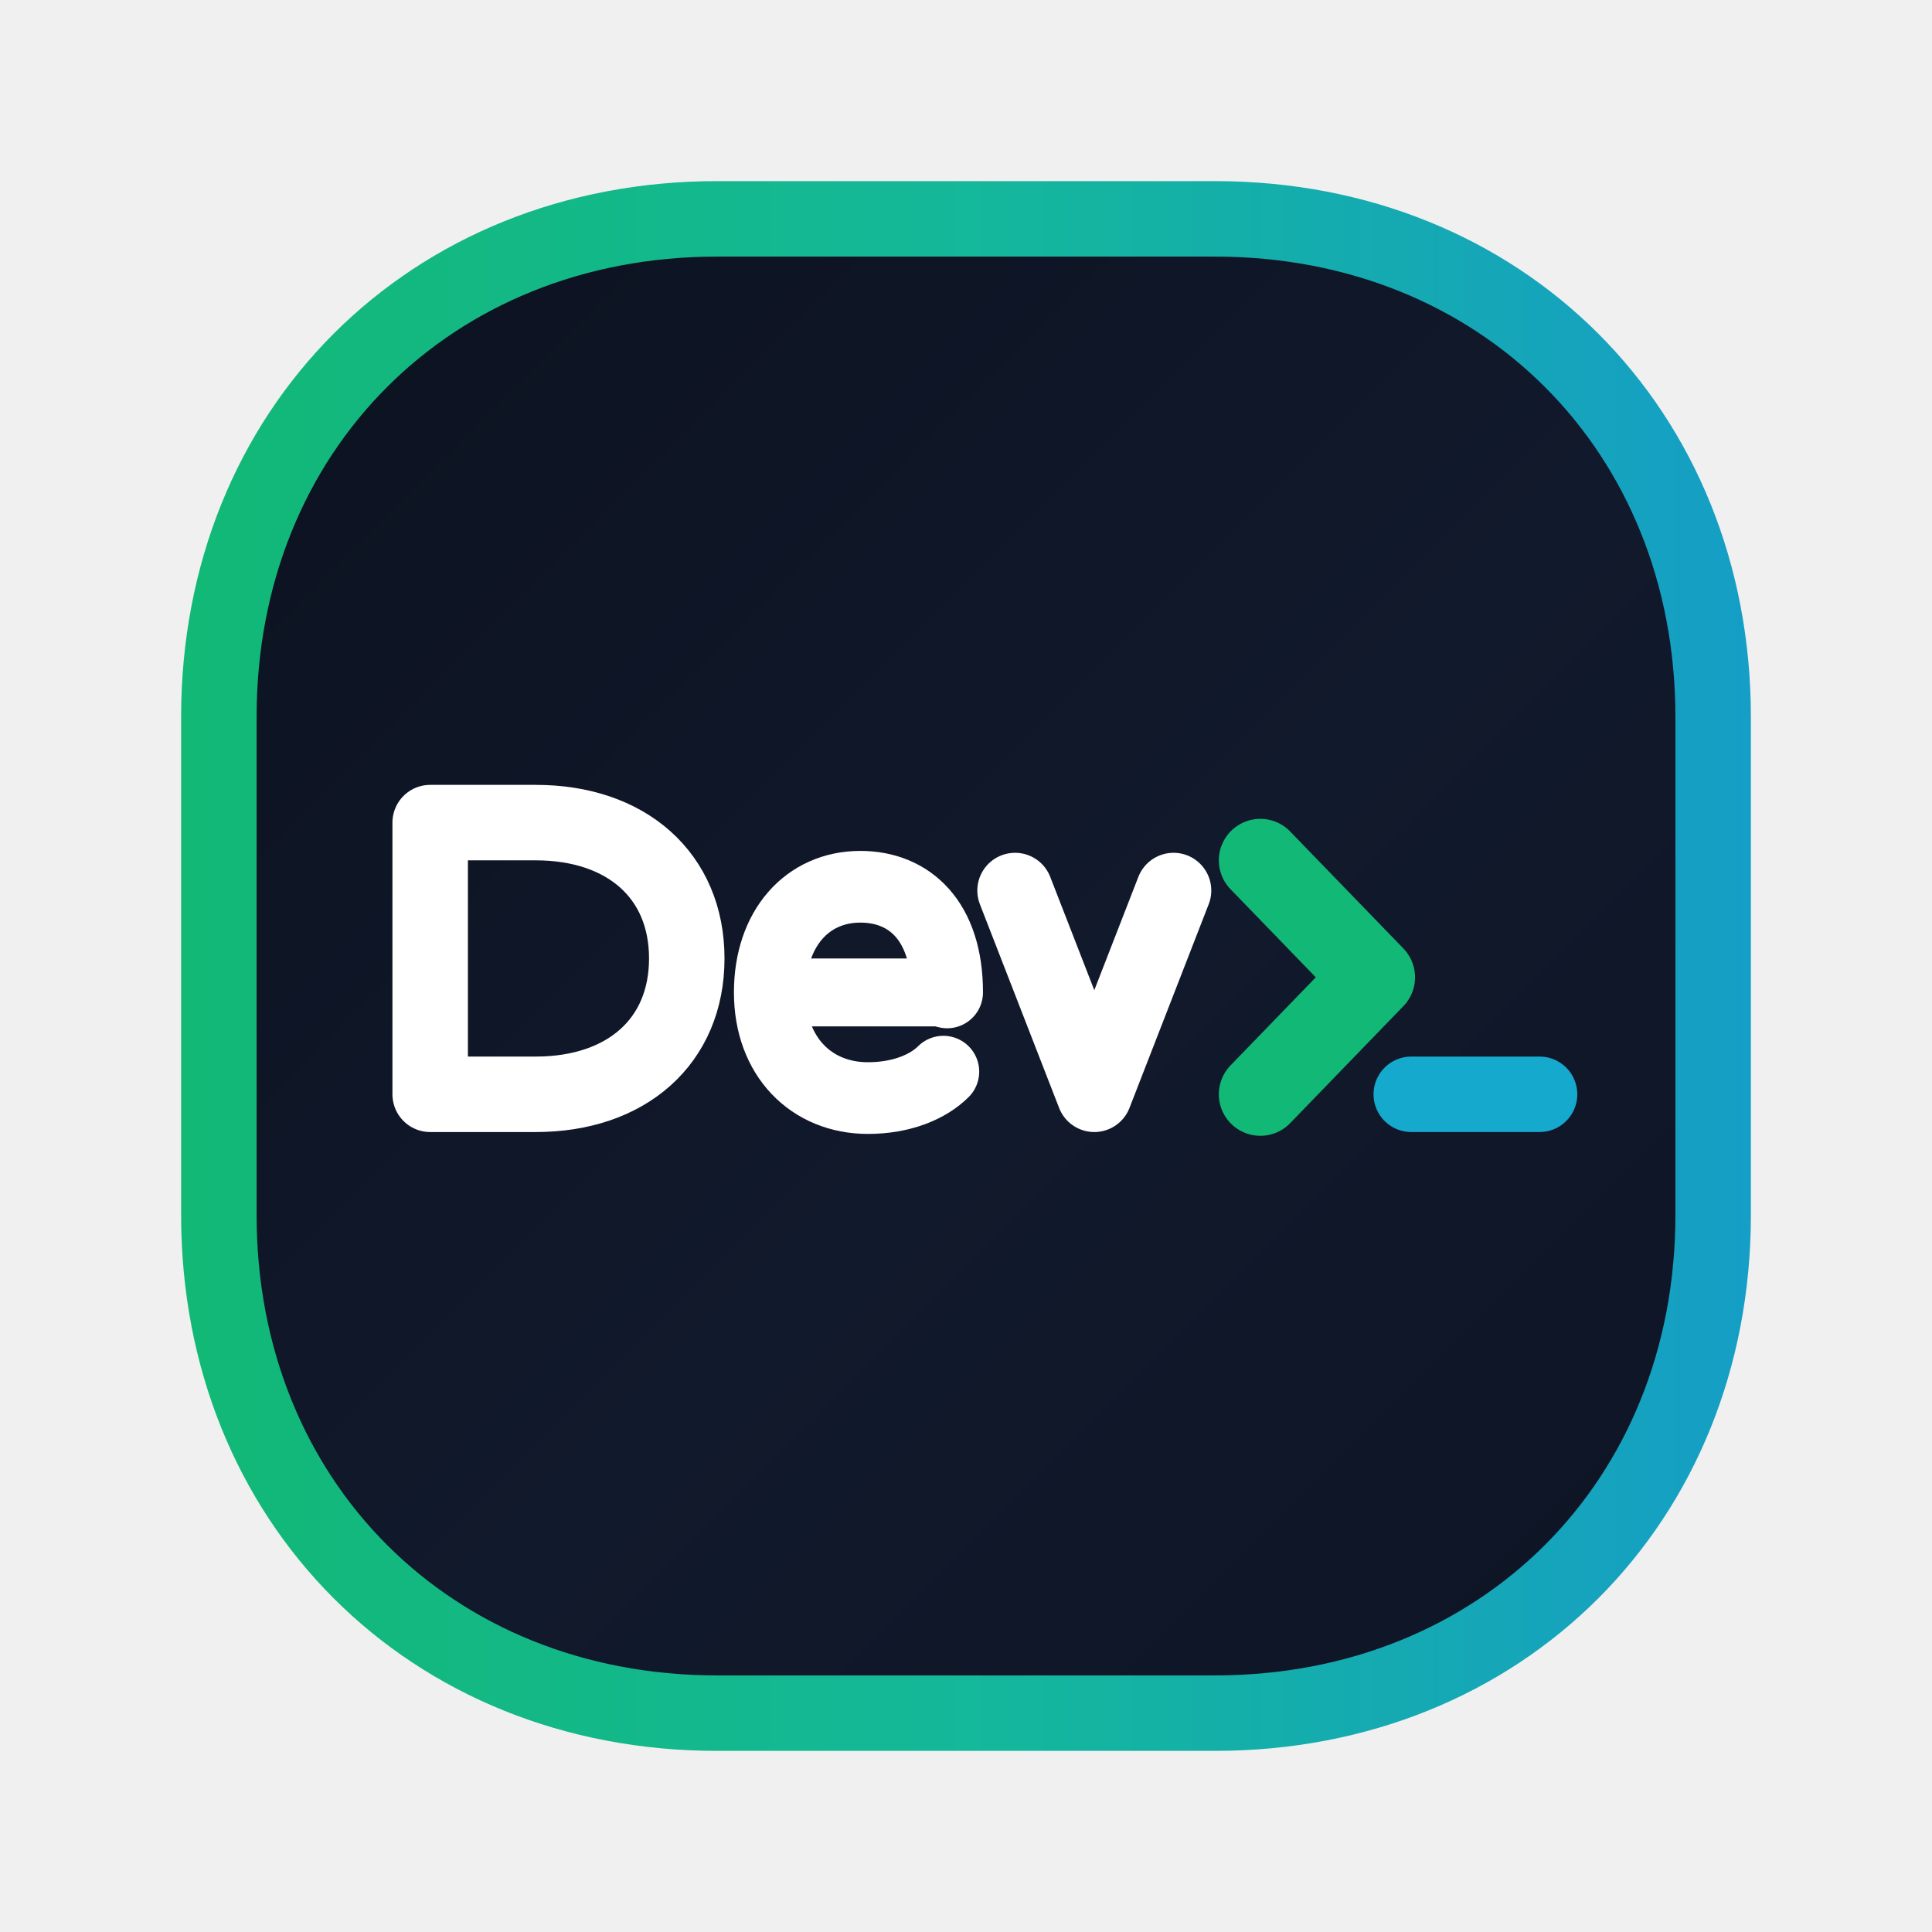
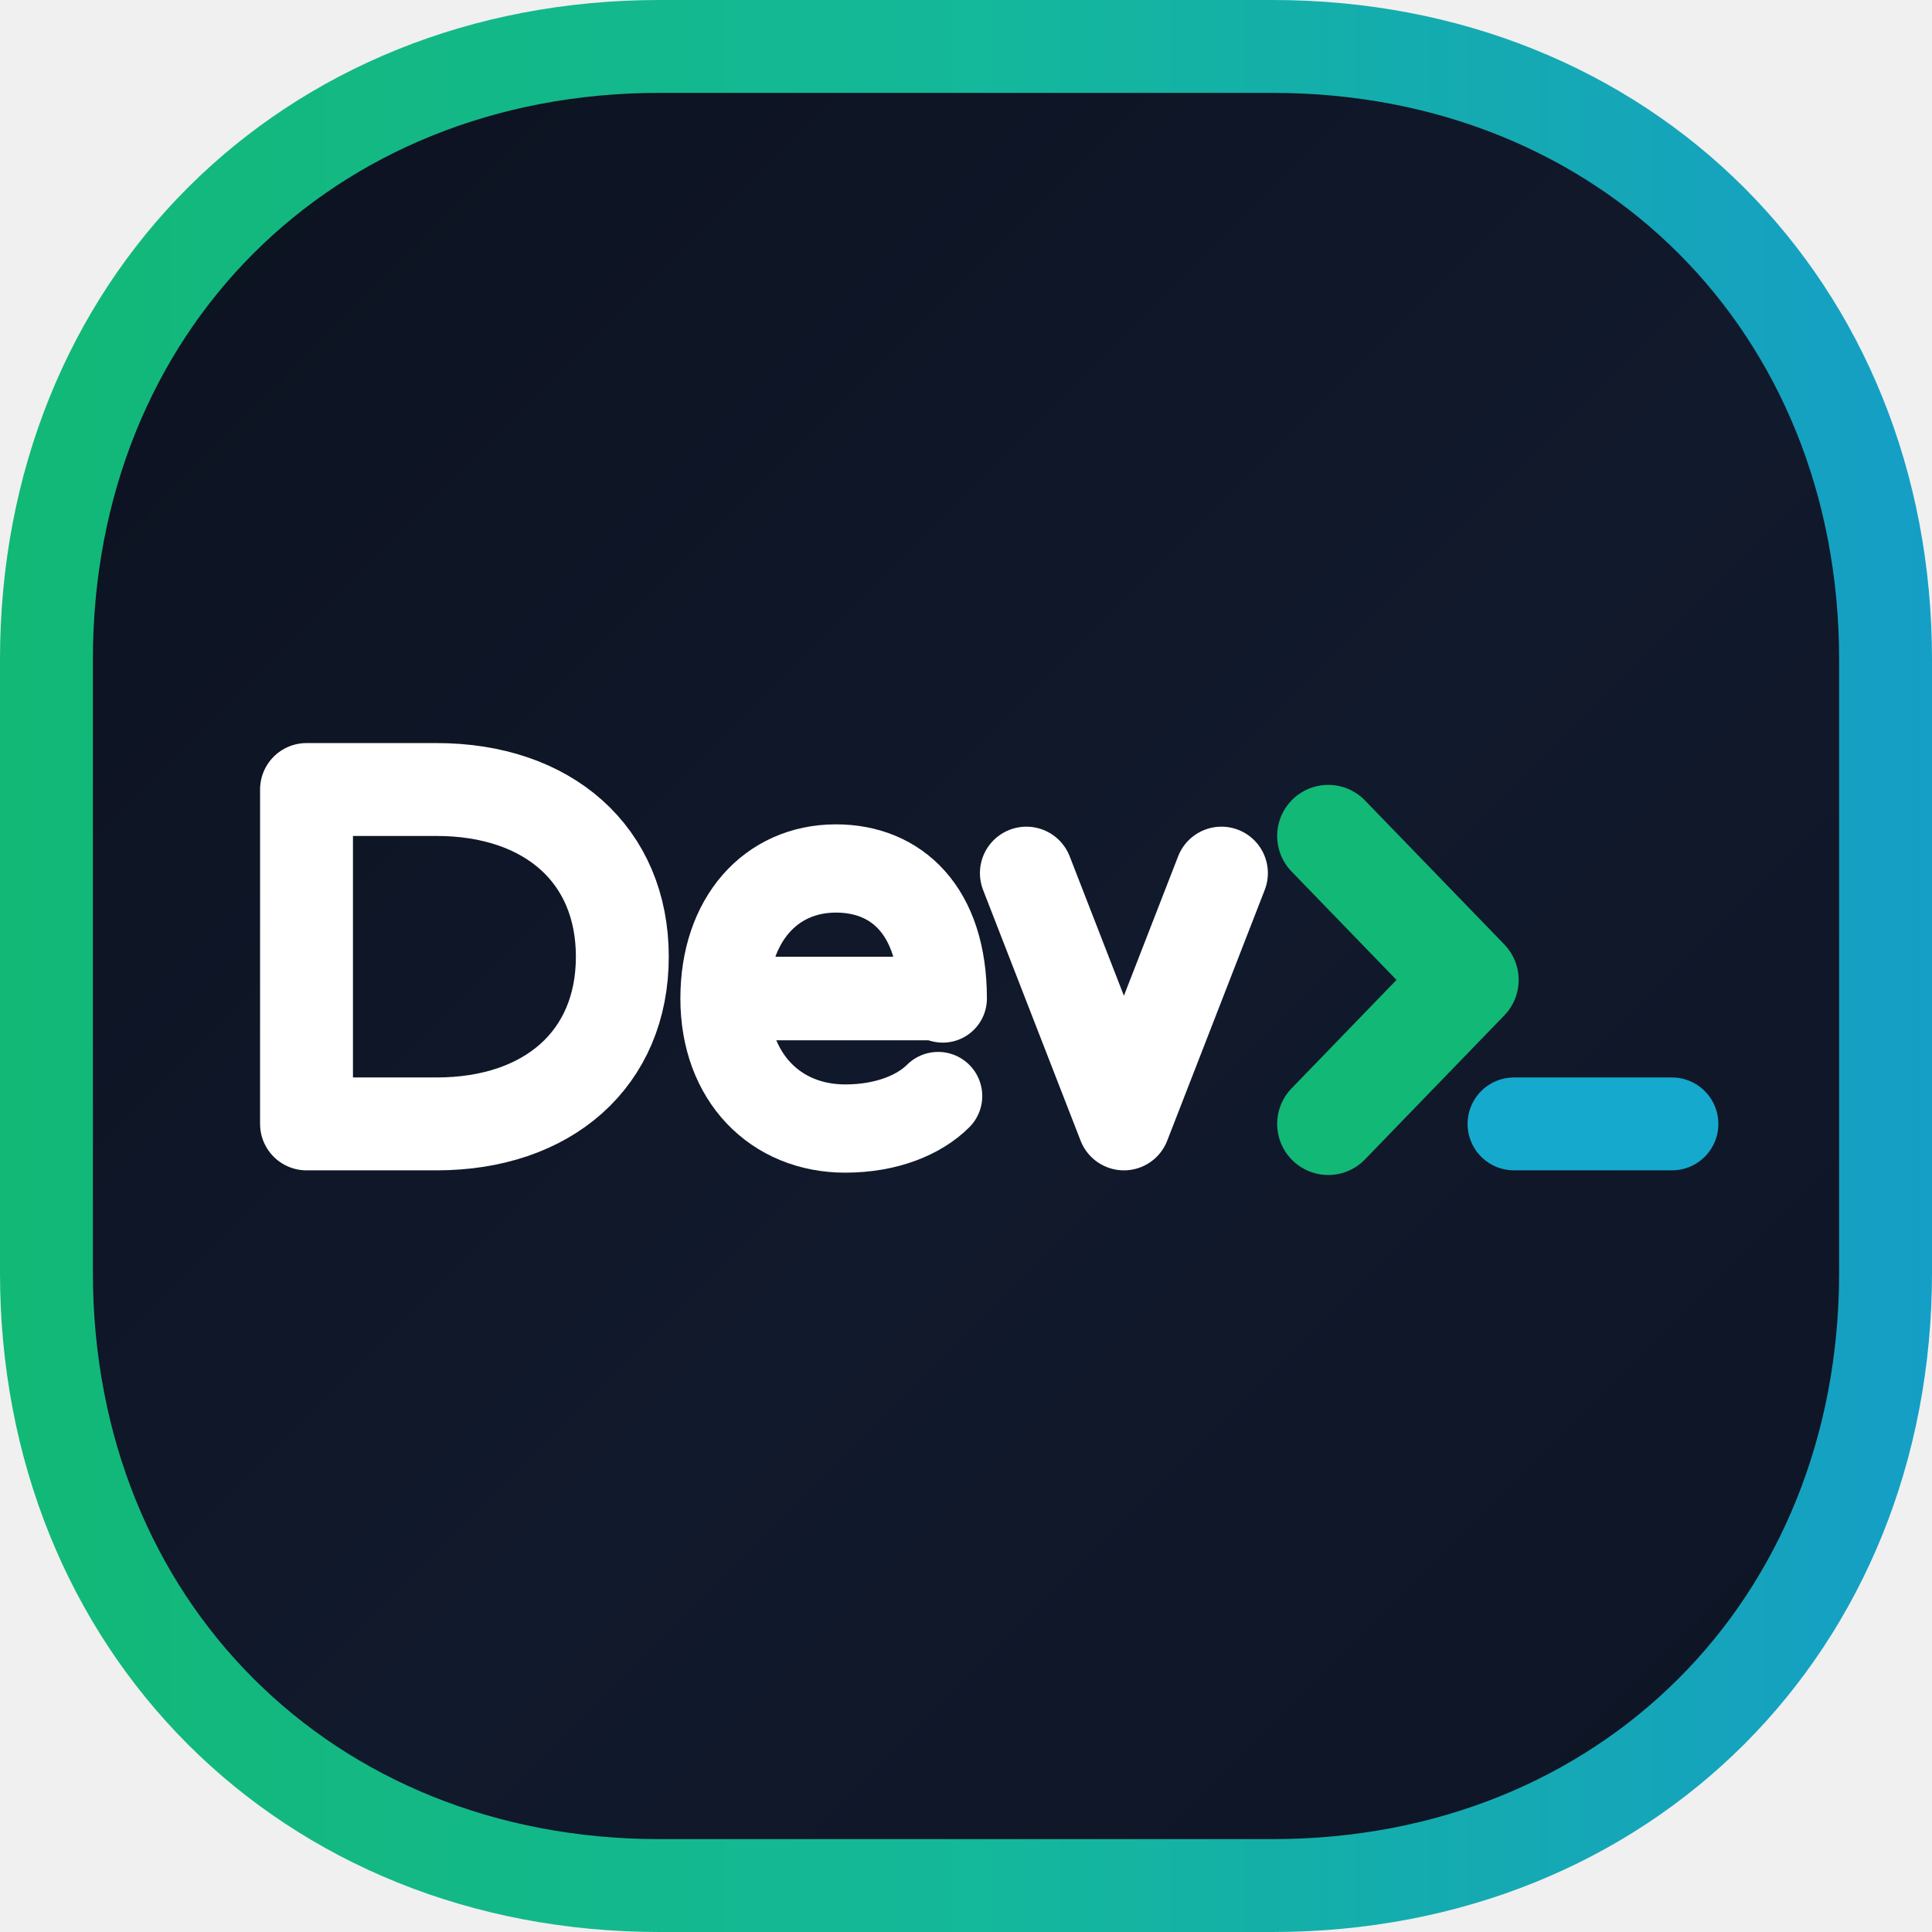
- <svg xmlns="http://www.w3.org/2000/svg" viewBox="0 0 512 512" width="100%" height="100%" fill="none">
+ <svg xmlns="http://www.w3.org/2000/svg" viewBox="48 48 416 416" width="100%" height="100%" fill="none">
  <defs>
    <linearGradient id="bg-grad" x1="48" y1="48" x2="464" y2="464" gradientUnits="userSpaceOnUse">
      <stop offset="0%" stop-color="#0B111E" />
      <stop offset="55%" stop-color="#11192C" />
      <stop offset="100%" stop-color="#0D1424" />
    </linearGradient>
    <linearGradient id="border-grad" x1="48" y1="256" x2="464" y2="256" gradientUnits="userSpaceOnUse">
      <stop offset="0%" stop-color="#12B875" />
      <stop offset="50%" stop-color="#14B89A" />
      <stop offset="100%" stop-color="#159EC6" />
    </linearGradient>
  </defs>
  <path d="M 190 58             H 322             C 398 58 454 114 454 190             V 322             C 454 398 398 454 322 454             H 190             C 114 454 58 398 58 322             V 190             C 58 114 114 58 190 58 Z" fill="url(#bg-grad)" stroke="url(#border-grad)" stroke-width="20" stroke-linejoin="round" />
  <path d="M 114 218             H 142             C 166 218 182 232 182 254             C 182 276 166 290 142 290             H 114 Z" stroke="#FFFFFF" stroke-width="20" stroke-linejoin="round" />
  <path d="M 206 263 H 251" stroke="#FFFFFF" stroke-width="18" stroke-linecap="round" />
  <path d="M 251 263             C 251 244 241 235 228 235             C 214 235 204 246 204 263             C 204 280 215 291 230 291             C 239 291 246 288 250 284" stroke="#FFFFFF" stroke-width="19" stroke-linecap="round" stroke-linejoin="round" />
  <path d="M 269 236 L 290 290 L 311 236" stroke="#FFFFFF" stroke-width="20" stroke-linecap="round" stroke-linejoin="round" />
  <path d="M 334 228 L 364 259 L 334 290" stroke="#12B875" stroke-width="22" stroke-linecap="round" stroke-linejoin="round" />
  <path d="M 374 290 H 408" stroke="#15A9CE" stroke-width="20" stroke-linecap="round" />
</svg>
